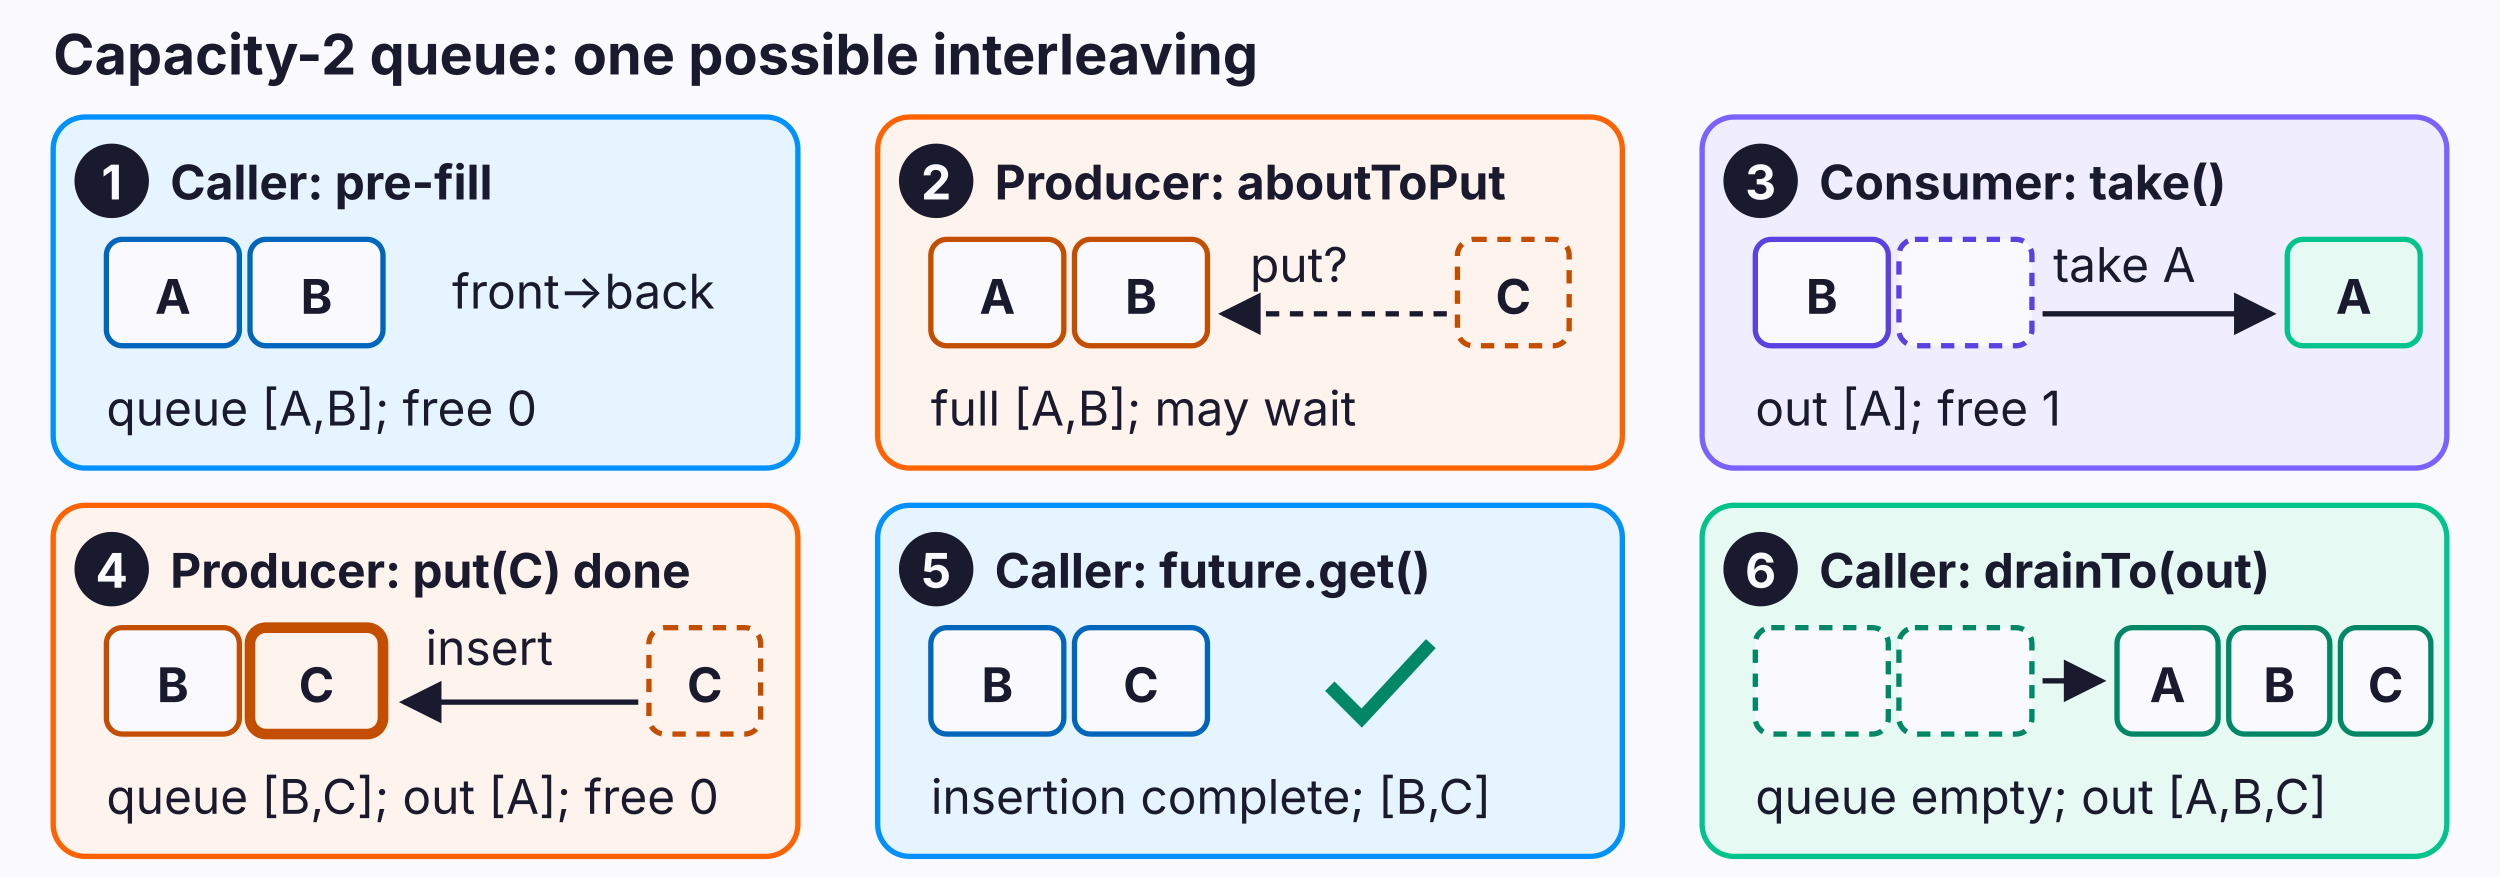
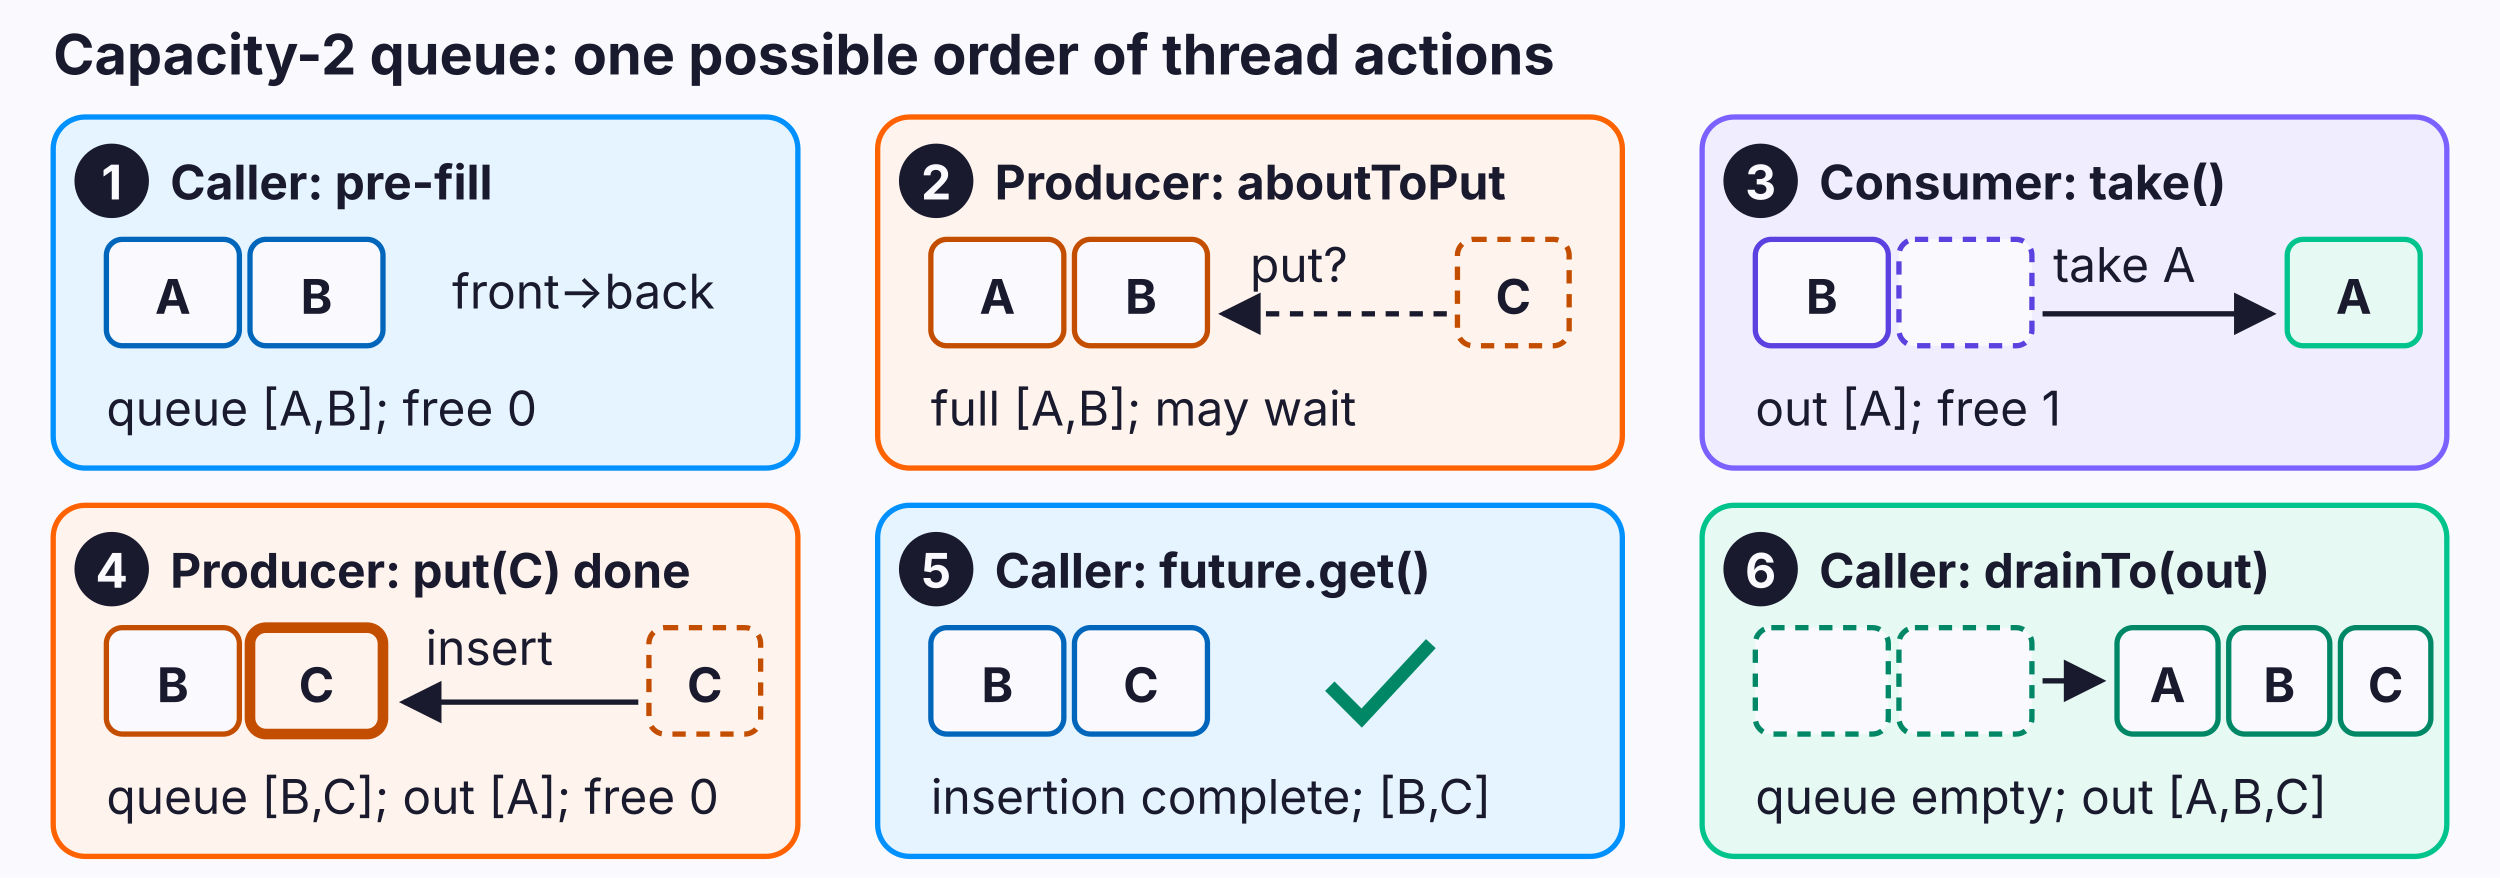
<svg xmlns="http://www.w3.org/2000/svg" viewBox="0 0 940 330" role="img" aria-label="Six numbered snapshots of a capacity-two FIFO queue show A and B pre-filled, producer put C waiting, consumer taking A, C inserted behind B, the future completing, and drainTo outputting A, B, C." font-family="Inter,sans-serif" font-size="18" id="queue-figure-pjava02">
  <defs>
    <marker id="queue-arrow-pjava02" markerWidth="8" markerHeight="8" refX="7" refY="4" orient="auto">
      <path d="M0,0L8,4L0,8z" fill="#1A1A2E" />
    </marker>
  </defs>
  <rect width="940" height="330" fill="#FAFAFE" />
-   <text x="20" y="28" font-size="21" font-weight="700" fill="#1A1A2E">Capacity-2 queue: one possible interleaving</text>
+   <text x="20" y="28" font-size="21" font-weight="700" fill="#1A1A2E">Capacity-2 queue: one possible order of thread actions</text>
  <g id="queue-card1-pjava02">
    <rect x="20" y="44" width="280" height="132" rx="12" fill="#E6F4FF" stroke="#0091FF" stroke-width="2" />
    <circle cx="42" cy="68" r="14" fill="#1A1A2E" />
    <text x="42" y="75" text-anchor="middle" font-weight="700" fill="#FAFAFE">1</text>
    <text x="64" y="75" font-weight="700" fill="#1A1A2E">Caller: pre-fill</text>
    <rect x="40" y="90" width="50" height="40" rx="6" fill="#FAFAFE" stroke="#0066BB" stroke-width="2" />
    <text x="65" y="118" text-anchor="middle" font-weight="700" fill="#1A1A2E">A</text>
    <rect x="94" y="90" width="50" height="40" rx="6" fill="#FAFAFE" stroke="#0066BB" stroke-width="2" />
    <text x="119" y="118" text-anchor="middle" font-weight="700" fill="#1A1A2E">B</text>
    <text x="170" y="116" fill="#1A1A2E">front→back</text>
    <text x="40" y="160" fill="#1A1A2E">queue [A,B]; free 0</text>
  </g>
  <g id="queue-card2-pjava02">
    <rect x="330" y="44" width="280" height="132" rx="12" fill="#FFF4ED" stroke="#FF6200" stroke-width="2" />
    <circle cx="352" cy="68" r="14" fill="#1A1A2E" />
    <text x="352" y="75" text-anchor="middle" font-weight="700" fill="#FAFAFE">2</text>
    <text x="374" y="75" font-weight="700" fill="#1A1A2E">Producer: aboutToPut</text>
    <rect x="350" y="90" width="50" height="40" rx="6" fill="#FAFAFE" stroke="#C44E00" stroke-width="2" />
    <text x="375" y="118" text-anchor="middle" font-weight="700" fill="#1A1A2E">A</text>
    <rect x="404" y="90" width="50" height="40" rx="6" fill="#FAFAFE" stroke="#C44E00" stroke-width="2" />
    <text x="429" y="118" text-anchor="middle" font-weight="700" fill="#1A1A2E">B</text>
    <rect x="548" y="90" width="42" height="40" rx="6" fill="#FFF4ED" stroke="#C44E00" stroke-width="2" stroke-dasharray="5 4" />
    <text x="569" y="118" text-anchor="middle" font-weight="700" fill="#1A1A2E">C</text>
    <text x="470" y="106" fill="#1A1A2E">put?</text>
    <path d="M544 118L460 118" stroke="#1A1A2E" stroke-width="2" stroke-dasharray="5 4" marker-end="url(#queue-arrow-pjava02)" />
    <text x="350" y="160" fill="#1A1A2E">full [A,B]; may wait</text>
  </g>
  <g id="queue-card3-pjava02">
    <rect x="640" y="44" width="280" height="132" rx="12" fill="#F0EDFF" stroke="#7B61FF" stroke-width="2" />
    <circle cx="662" cy="68" r="14" fill="#1A1A2E" />
    <text x="662" y="75" text-anchor="middle" font-weight="700" fill="#FAFAFE">3</text>
    <text x="684" y="75" font-weight="700" fill="#1A1A2E">Consumer: take()</text>
    <rect x="660" y="90" width="50" height="40" rx="6" fill="#FAFAFE" stroke="#5B41DF" stroke-width="2" />
    <text x="685" y="118" text-anchor="middle" font-weight="700" fill="#1A1A2E">B</text>
    <rect x="714" y="90" width="50" height="40" rx="6" fill="#FAFAFE" stroke="#5B41DF" stroke-width="2" stroke-dasharray="5 4" />
    <rect x="860" y="90" width="50" height="40" rx="6" fill="#E6FAF3" stroke="#00C48C" stroke-width="2" />
    <text x="885" y="118" text-anchor="middle" font-weight="700" fill="#1A1A2E">A</text>
    <text x="772" y="106" fill="#1A1A2E">take A</text>
    <path d="M768 118L854 118" stroke="#1A1A2E" stroke-width="2" marker-end="url(#queue-arrow-pjava02)" />
    <text x="660" y="160" fill="#1A1A2E">out [A]; free 1</text>
  </g>
  <g id="queue-card4-pjava02">
    <rect x="20" y="190" width="280" height="132" rx="12" fill="#FFF4ED" stroke="#FF6200" stroke-width="2" />
    <circle cx="42" cy="214" r="14" fill="#1A1A2E" />
    <text x="42" y="221" text-anchor="middle" font-weight="700" fill="#FAFAFE">4</text>
    <text x="64" y="221" font-weight="700" fill="#1A1A2E">Producer: put(C) done</text>
    <rect x="40" y="236" width="50" height="40" rx="6" fill="#FAFAFE" stroke="#C44E00" stroke-width="2" />
    <text x="65" y="264" text-anchor="middle" font-weight="700" fill="#1A1A2E">B</text>
    <rect x="94" y="236" width="50" height="40" rx="6" fill="#FFF4ED" stroke="#C44E00" stroke-width="4" />
    <text x="119" y="264" text-anchor="middle" font-weight="700" fill="#1A1A2E">C</text>
    <rect x="244" y="236" width="42" height="40" rx="6" fill="#FFF4ED" stroke="#C44E00" stroke-width="2" stroke-dasharray="5 4" />
    <text x="265" y="264" text-anchor="middle" font-weight="700" fill="#1A1A2E">C</text>
    <text x="160" y="250" fill="#1A1A2E">insert</text>
    <path d="M240 264L152 264" stroke="#1A1A2E" stroke-width="2" marker-end="url(#queue-arrow-pjava02)" />
    <text x="40" y="306" fill="#1A1A2E">queue [B,C]; out [A]; free 0</text>
  </g>
  <g id="queue-card5-pjava02">
    <rect x="330" y="190" width="280" height="132" rx="12" fill="#E6F4FF" stroke="#0091FF" stroke-width="2" />
    <circle cx="352" cy="214" r="14" fill="#1A1A2E" />
    <text x="352" y="221" text-anchor="middle" font-weight="700" fill="#FAFAFE">5</text>
    <text x="374" y="221" font-weight="700" fill="#1A1A2E">Caller: future.get()</text>
    <rect x="350" y="236" width="50" height="40" rx="6" fill="#FAFAFE" stroke="#0066BB" stroke-width="2" />
    <text x="375" y="264" text-anchor="middle" font-weight="700" fill="#1A1A2E">B</text>
    <rect x="404" y="236" width="50" height="40" rx="6" fill="#FAFAFE" stroke="#0066BB" stroke-width="2" />
    <text x="429" y="264" text-anchor="middle" font-weight="700" fill="#1A1A2E">C</text>
    <path d="M500 258L512 270L538 242" fill="none" stroke="#008866" stroke-width="5" />
    <text x="350" y="306" fill="#1A1A2E">insertion complete; [B,C]</text>
  </g>
  <g id="queue-card6-pjava02">
    <rect x="640" y="190" width="280" height="132" rx="12" fill="#E6FAF3" stroke="#00C48C" stroke-width="2" />
    <circle cx="662" cy="214" r="14" fill="#1A1A2E" />
    <text x="662" y="221" text-anchor="middle" font-weight="700" fill="#FAFAFE">6</text>
    <text x="684" y="221" font-weight="700" fill="#1A1A2E">Caller: drainTo(out)</text>
    <rect x="660" y="236" width="50" height="40" rx="6" fill="#FAFAFE" stroke="#008866" stroke-width="2" stroke-dasharray="5 4" />
    <rect x="714" y="236" width="50" height="40" rx="6" fill="#FAFAFE" stroke="#008866" stroke-width="2" stroke-dasharray="5 4" />
    <path d="M768 256L790 256" stroke="#1A1A2E" stroke-width="2" marker-end="url(#queue-arrow-pjava02)" />
    <rect x="796" y="236" width="38" height="40" rx="6" fill="#FAFAFE" stroke="#008866" stroke-width="2" />
    <text x="815" y="264" text-anchor="middle" font-weight="700" fill="#1A1A2E">A</text>
    <rect x="838" y="236" width="38" height="40" rx="6" fill="#FAFAFE" stroke="#008866" stroke-width="2" />
    <text x="857" y="264" text-anchor="middle" font-weight="700" fill="#1A1A2E">B</text>
    <rect x="880" y="236" width="34" height="40" rx="6" fill="#FAFAFE" stroke="#008866" stroke-width="2" />
    <text x="897" y="264" text-anchor="middle" font-weight="700" fill="#1A1A2E">C</text>
    <text x="660" y="306" fill="#1A1A2E">queue empty; out [A,B,C]</text>
  </g>
</svg>
